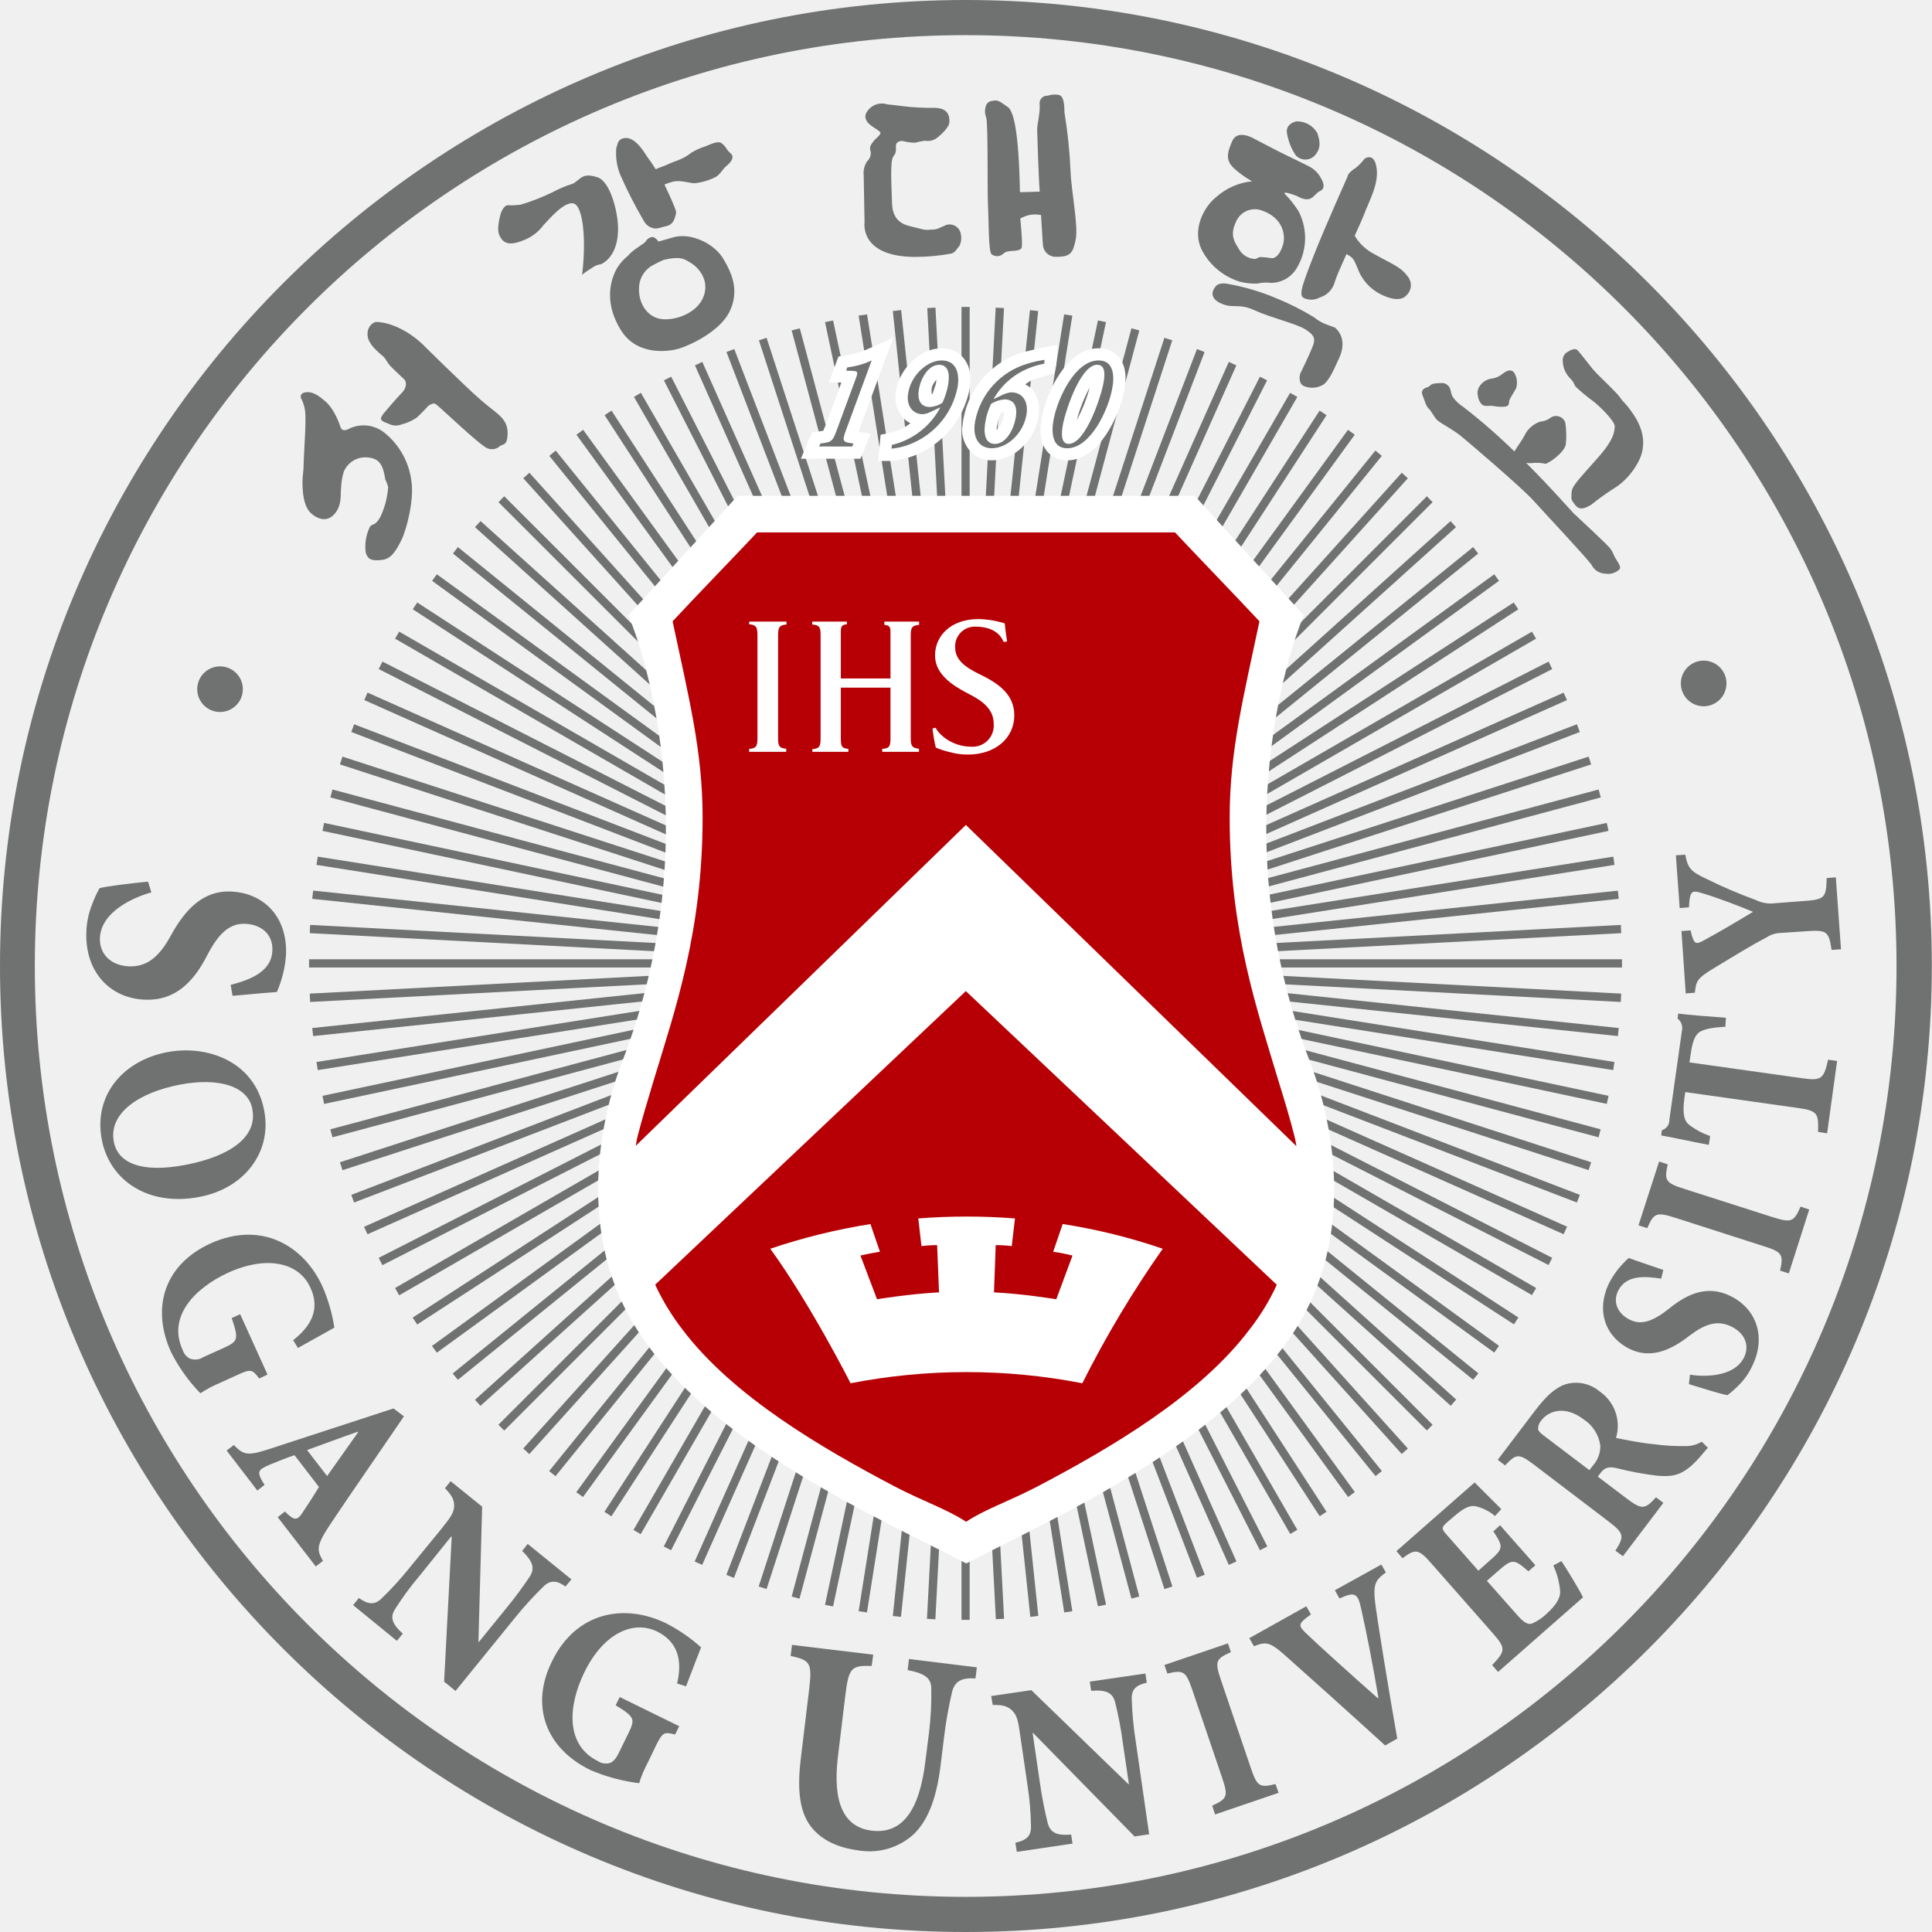
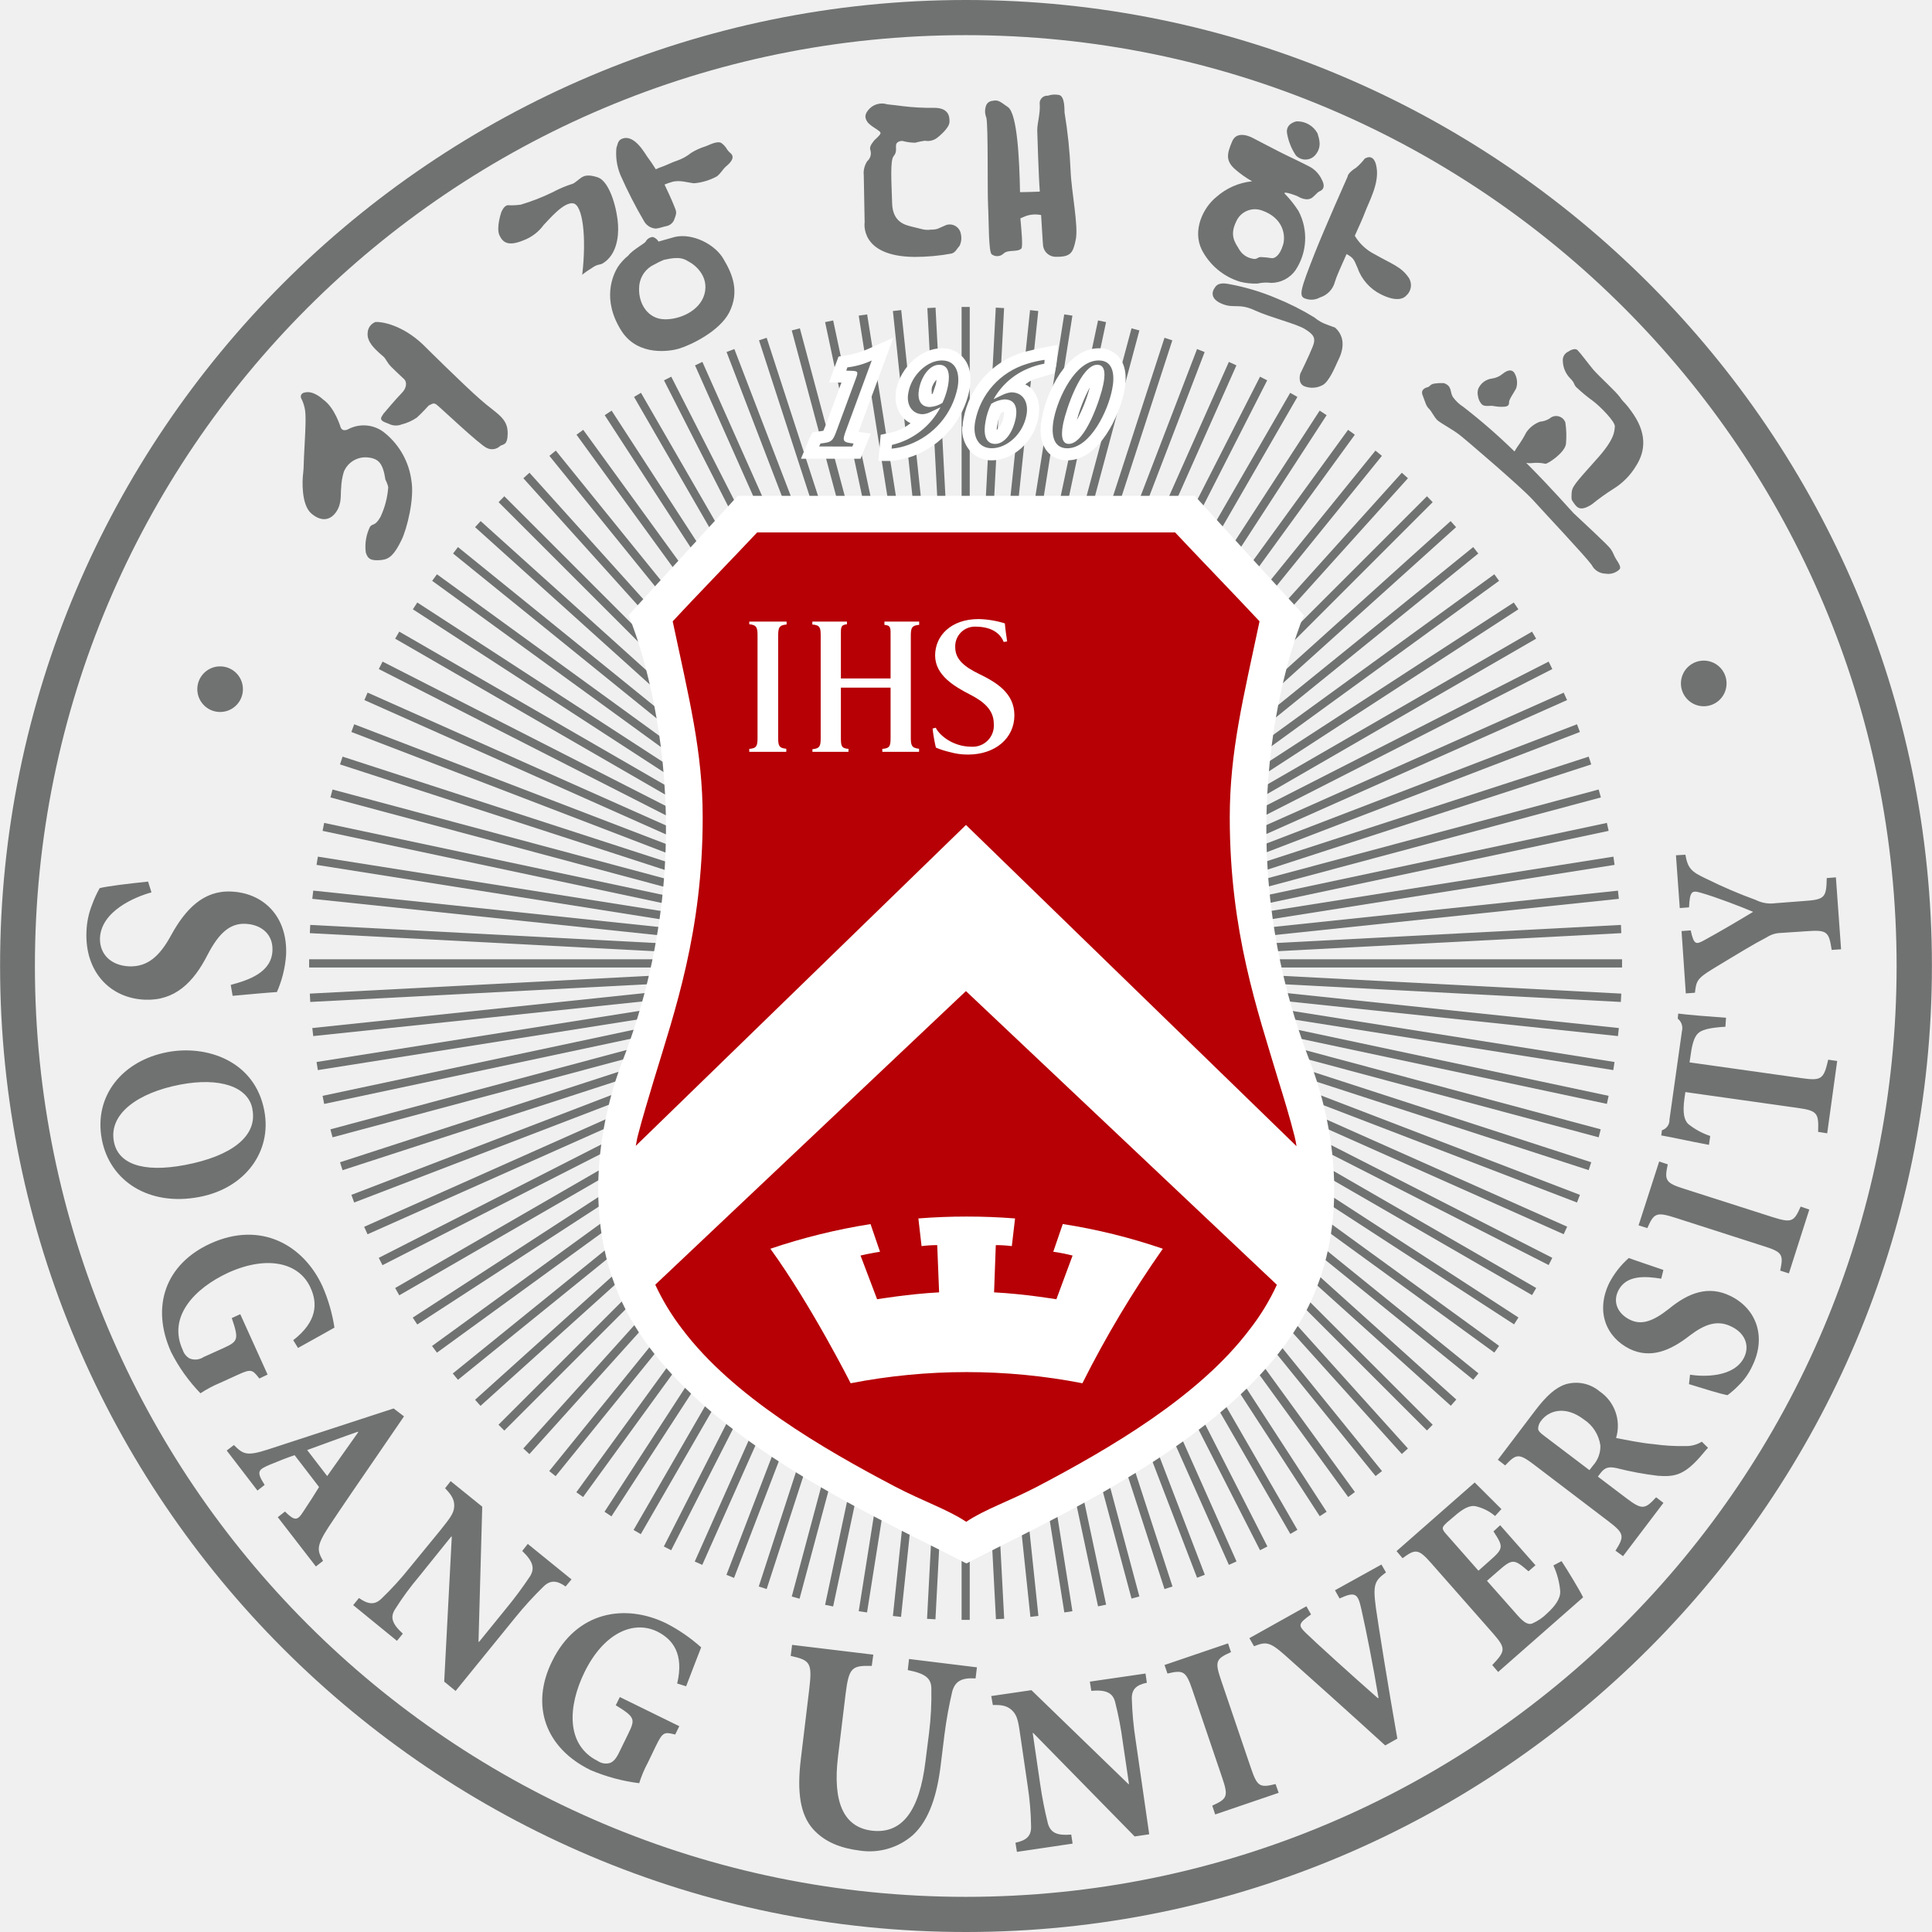
- <svg xmlns="http://www.w3.org/2000/svg" viewBox="0 0 335.749 335.778">
+ <svg xmlns="http://www.w3.org/2000/svg" viewBox="0 0 335.749 335.778" width="96" height="96">
  <path d="M167.109 53.347h1.416v228.184h-1.416z" style="fill:#6f7271" />
  <path d="m173.078 281.415-11.919-227.87 1.421-.082 11.929 227.874-1.431.078z" style="fill:#6f7271" />
  <path d="M179.066 281.01 155.17 54.055l1.445-.163 23.844 226.944-1.393.174z" style="fill:#6f7271" />
  <path d="M184.963 280.239 149.23 54.855l1.464-.212 35.676 225.384-1.407.212z" style="fill:#6f7271" />
  <path d="M190.822 279.179 143.386 55.982l1.402-.289 47.44 223.197-1.406.289z" style="fill:#6f7271" />
  <path d="M196.642 277.83 137.59 57.428l1.412-.366 59.007 220.402-1.367.366z" style="fill:#6f7271" />
  <path d="M202.374 276.173 131.9 59.152l1.33-.448 70.532 217.026-1.388.443z" style="fill:#6f7271" />
  <path d="M208.031 274.208 126.259 61.176l1.359-.511 81.762 213.022-1.349.521z" style="fill:#6f7271" />
  <path d="M213.562 271.972 120.781 63.503l1.277-.607 92.833 208.479-1.329.597z" style="fill:#6f7271" />
  <path d="M218.977 269.428 115.385 66.104l1.263-.635 103.61 203.304-1.281.655z" style="fill:#6f7271" />
  <path d="M224.238 266.595 110.182 68.986l1.2-.718 114.089 197.614-1.233.713z" style="fill:#6f7271" />
  <path d="M229.354 263.512 105.085 72.16l1.195-.795 124.269 191.376-1.195.771z" style="fill:#6f7271" />
  <path d="M234.297 260.178 100.181 75.552l1.17-.848 134.112 184.607-1.166.867z" style="fill:#6f7271" />
  <path d="M239.057 256.536 95.469 79.228l1.113-.915 143.592 177.355-1.117.868z" style="fill:#6f7271" />
  <path d="M288.817 183.558h1.429v228.185h-1.429z" style="fill:#6f7271" transform="rotate(-41.997 59.042 391.096)" />
  <path d="M247.989 248.615 86.638 87.278l.997-1.026 161.347 161.362-.993 1.001z" style="fill:#6f7271" />
  <path d="M252.132 244.318 82.552 91.619l.969-1.055 169.565 152.675-.954 1.079z" style="fill:#6f7271" />
  <path d="M256.025 239.789 78.727 96.201l.853-1.118 177.36 143.608-.915 1.098z" style="fill:#6f7271" />
  <path d="M259.697 235.077 75.094 100.946l.834-1.136 184.597 134.101-.828 1.166z" style="fill:#6f7271" />
  <path d="M263.126 230.173 71.741 105.894l.771-1.18 191.376 124.264-.762 1.195z" style="fill:#6f7271" />
  <path d="M266.249 225.086 68.663 111.001l.713-1.224L266.98 223.852l-.731 1.234z" style="fill:#6f7271" />
  <path d="M269.139 219.863 65.82 116.281l.655-1.296 203.3 103.625-.636 1.253z" style="fill:#6f7271" />
  <path d="M271.75 214.506 63.315 121.672l.559-1.3 208.483 92.823-.607 1.311z" style="fill:#6f7271" />
  <path d="M274.063 208.994 61.055 127.218l.487-1.34 213.031 81.787-.51 1.329z" style="fill:#6f7271" />
  <path d="M276.096 203.367 59.08 132.854l.444-1.353 217.015 70.498-.443 1.368z" style="fill:#6f7271" />
  <path d="M277.83 197.663 57.413 138.592l.366-1.378 220.408 59.061-.357 1.388z" style="fill:#6f7271" />
  <path d="M279.256 191.853 56.05 144.403l.275-1.383 223.239 47.435-.308 1.398z" style="fill:#6f7271" />
  <path d="M280.374 185.98 55 150.314l.231-1.431 225.355 35.69-.212 1.407z" style="fill:#6f7271" />
  <path d="M281.184 180.069 54.263 156.216l.163-1.431 226.912 23.886-.154 1.398z" style="fill:#6f7271" />
  <path d="M281.684 174.138 53.834 162.18l.072-1.431 227.856 11.939-.078 1.45z" style="fill:#6f7271" />
  <path d="M53.713 166.723h228.183v1.426H53.713z" style="fill:#6f7271" />
  <path d="m53.906 174.138-.072-1.45 227.87-11.939.058 1.431-227.856 11.958z" style="fill:#6f7271" />
  <path d="m54.426 180.069-.163-1.398 226.921-23.876.154 1.421-226.912 23.853z" style="fill:#6f7271" />
  <path d="M55.231 185.98 55 184.573l225.393-35.69.203 1.431L55.231 185.98z" style="fill:#6f7271" />
  <path d="m56.325 191.862-.275-1.407 223.206-47.435.308 1.383-223.239 47.459z" style="fill:#6f7271" />
  <path d="m57.779 197.663-.366-1.388 220.417-59.061.385 1.378-220.436 59.071z" style="fill:#6f7271" />
  <path d="m59.524 203.377-.444-1.378 217.016-70.498.443 1.353-217.015 70.523z" style="fill:#6f7271" />
  <path d="m61.542 208.994-.487-1.329 213.008-81.787.51 1.34-213.031 81.776z" style="fill:#6f7271" />
  <path d="m63.864 214.515-.587-1.3 208.473-92.829.588 1.286-208.474 92.843z" style="fill:#6f7271" />
  <path d="m66.461 219.883-.646-1.273 203.324-103.625.636 1.296L66.461 219.883z" style="fill:#6f7271" />
  <path d="m69.376 225.124-.713-1.272 197.586-114.075.713 1.224L69.376 225.124z" style="fill:#6f7271" />
  <path d="m72.507 230.193-.79-1.195 191.362-124.284.799 1.18L72.507 230.193z" style="fill:#6f7271" />
  <path d="m75.928 235.087-.858-1.156L259.697 99.81l.828 1.136L75.928 235.087z" style="fill:#6f7271" />
  <path d="m79.58 239.809-.906-1.099L256.025 95.083l.886 1.118L79.58 239.809z" style="fill:#6f7271" />
  <path d="m83.497 244.337-.945-1.059L252.103 90.564l.945 1.055L83.497 244.337z" style="fill:#6f7271" />
  <path d="m87.635 248.635-1.012-1.021L247.989 86.252l.993 1.026L87.635 248.635z" style="fill:#6f7271" />
  <path d="m91.99 252.72-1.05-.982L243.624 82.162l1.06.954L91.99 252.72z" style="fill:#6f7271" />
  <path d="m96.548 256.555-1.108-.887L239.038 78.313l1.118.915L96.548 256.555z" style="fill:#6f7271" />
  <path d="m101.327 260.178-1.175-.829L234.278 74.704l1.175.848-134.126 184.626z" style="fill:#6f7271" />
  <path d="m106.251 263.541-1.2-.8L229.344 71.365l1.205.795-124.298 191.381z" style="fill:#6f7271" />
  <path d="m111.353 266.634-1.253-.732L224.218 68.277l1.253.709-114.118 197.648z" style="fill:#6f7271" />
  <path d="m116.633 269.428-1.272-.655L218.977 65.469l1.243.635-103.587 203.324z" style="fill:#6f7271" />
  <path d="m122.038 271.972-1.305-.579 92.829-208.497 1.31.607-92.834 208.469z" style="fill:#6f7271" />
  <path d="m127.56 274.237-1.32-.531 81.791-213.041 1.32.525-81.791 213.047z" style="fill:#6f7271" />
  <path d="m133.23 276.173-1.373-.443 70.517-217.026 1.359.448-70.503 217.021z" style="fill:#6f7271" />
  <path d="m138.949 277.85-1.359-.376 59.052-220.412 1.367.366-59.06 220.422z" style="fill:#6f7271" />
  <path d="m144.783 279.199-1.397-.28 47.436-223.226 1.397.289-47.436 223.217z" style="fill:#6f7271" />
  <path d="m150.675 280.239-1.445-.212 35.714-225.384 1.426.212-35.695 225.384z" style="fill:#6f7271" />
  <path d="m156.587 281.01-1.417-.154 23.834-226.955 1.43.154-23.847 226.955z" style="fill:#6f7271" />
  <path d="m162.566 281.434-1.46-.086 11.943-227.885 1.445.082-11.928 227.889z" style="fill:#6f7271" />
  <path d="M289.544 130.222c-92.564.019-167.87 75.33-167.827 167.913 0 92.592 75.359 167.9 167.889 167.865 92.6-.009 167.86-75.34 167.86-167.952-.009-92.563-75.33-167.855-167.922-167.826Zm0 329.669A161.78 161.78 0 1 1 451.329 298.1a161.783 161.783 0 0 1-161.785 161.791Z" style="fill:#6f7271" transform="translate(-121.717 -130.222)" />
  <path d="m276.974 188.907-4.606 2.052a16.293 16.293 0 0 1-3.7 1.055l-1.233.183-1.647 4.49s1.358.01 2.153.02c-.679 1.879-2.751 7.467-2.751 7.467-.034.01-.255.655-.39.911l-1.913.3-.544 1.118-1.436 3.445h10.354l1.772-4.365s-1.387-.2-2.119-.308c.655-1.794 6.06-16.368 6.06-16.368ZM289.154 192.434a4.629 4.629 0 0 0-3.768-1.682h-.024c-3.565 0-7.116 3.242-7.916 7.236a9.241 9.241 0 0 0-.1 1.3 5.17 5.17 0 0 0 1.181 3.368 4.152 4.152 0 0 0 1.421 1.122 8.333 8.333 0 0 1-3.618 1.672l-1.566.332-.4 4.553 2.293-.005a15.329 15.329 0 0 0 3.681-.824 15.631 15.631 0 0 0 9.862-11.519c.235-1.287.481-3.761-1.046-5.553Zm-4.7 3.776a3.7 3.7 0 0 1-.111.815s-.3.939-.539 1.618a2.026 2.026 0 0 1-.342.14v-.019a2.332 2.332 0 0 1 .053-.559 3.789 3.789 0 0 1 .941-1.995Z" style="fill:#fff" transform="translate(-121.717 -130.222)" />
  <path d="M299.892 197.025a7.946 7.946 0 0 1 1.32-.815l3.773-1.137.322-1.541.217-3.382-2.65.515-.515.087-2.818.684a14.878 14.878 0 0 0-10.387 11.606 6.907 6.907 0 0 0-.145 1.267 2.1 2.1 0 0 1-.178.241s.159-.043.159-.063c0 .063-.068.15-.068.174a5.662 5.662 0 0 0 1.282 3.815 4.932 4.932 0 0 0 3.873 1.754c3.734 0 7.343-3.276 8.1-7.438a11.706 11.706 0 0 0 .13-1.383 5.385 5.385 0 0 0-1.123-3.445 4.683 4.683 0 0 0-1.292-.939Zm-3.666 4.774a3.229 3.229 0 0 1-.067.636 4 4 0 0 1-1.234 2.51 4.64 4.64 0 0 1 .14-1.05 6.541 6.541 0 0 1 .578-1.874 3.161 3.161 0 0 1 .583-.265ZM316.2 192.323a4.41 4.41 0 0 0-3.516-1.571h-.039c-5.637 0-9.058 7.882-9.771 11.683-.438 1.874-.636 4.466.825 6.239a4.377 4.377 0 0 0 3.483 1.556c5.656 0 9.095-7.973 9.885-11.837.386-1.807.559-4.322-.867-6.07Zm-5.087 5.217a26.4 26.4 0 0 1-2.294 5.777 27.288 27.288 0 0 1 2.294-5.777Z" style="fill:#fff" transform="translate(-121.717 -130.222)" />
  <path d="m264.072 207.821.227-.52c1.951-.226 2.124-.347 2.862-2.375l3.218-8.716c.539-1.4.458-1.507-.708-1.541l-.892-.029.193-.569a13.758 13.758 0 0 0 4.24-1.2l-4.443 12.059c-.756 2.028-.606 2.149 1.282 2.375l-.212.52ZM284.914 193.619c2.187 0 1.715 2.794 1.522 3.8a13.25 13.25 0 0 1-.934 2.823 4.494 4.494 0 0 1-2.188.713c-1.691 0-2.216-1.358-1.879-3.141.391-2.12 1.788-4.191 3.479-4.191Zm.448-.752c-2.481 0-5.232 2.525-5.772 5.526-.477 2.216.694 3.816 2.472 3.816a3.31 3.31 0 0 0 1.286-.347l1.807-.853a12.851 12.851 0 0 1-8.431 6.538l-.063.65a11.294 11.294 0 0 0 2.973-.679 13.376 13.376 0 0 0 8.489-9.915c.409-2.159-.02-4.736-2.737-4.736ZM296.269 199.636c2.1 0 2.226 1.8 1.981 3.189-.521 2.674-1.981 4.548-3.6 4.548-1.826 0-2.024-1.99-1.667-3.883a10.772 10.772 0 0 1 1-3.093 5.2 5.2 0 0 1 2.288-.761Zm6.986-6.875a18.954 18.954 0 0 0-3.064.7 12.98 12.98 0 0 0-9 9.991c-.51 2.708.6 4.674 2.886 4.674 2.6 0 5.4-2.419 6.023-5.748.409-2.149-.516-3.97-2.645-3.97a4.653 4.653 0 0 0-1.426.405l-1.576.756-.034-.024a12.179 12.179 0 0 1 6.037-5.3 12.351 12.351 0 0 1 2.746-.809ZM312.423 193.619c1.561 0 1.311 2.1 1 3.55-.454 2.241-3.084 10.2-5.965 10.2-1.455 0-1.282-2.057-.954-3.647.5-2.361 3.045-10.107 5.916-10.107Zm.222-.752c-4.076 0-7.043 6.528-7.757 10-.544 2.519-.3 5.266 2.294 5.266 4.047 0 7.091-6.577 7.794-10.166.511-2.375.309-5.1-2.292-5.1Z" style="fill:#6f7271" transform="translate(-121.717 -130.222)" />
  <path d="M349.4 314.8c-16.457-42.5-1.088-77.643-1.088-77.643l-18.96-20.757h-79.434l-18.977 20.75s15.354 35.14-1.113 77.643c-2.824 7.289-8.773 28.015 2.225 45.9 12.551 20.428 42.763 33.522 57.592 41.25v-.193l.029.193c14.771-7.728 44.968-20.822 57.553-41.25 11.004-17.883 4.991-38.609 2.173-45.893Z" style="fill:#fff" transform="translate(-121.717 -130.222)" />
  <path d="M148.027 285.315c-2.876.785-8.759 3.257-8.951 7.968-.063 2.9 2.033 4.761 5.087 4.89 3.194.106 5.29-1.768 7.251-5.357 2.5-4.572 5.637-7.848 10.425-7.646 5.6.217 9.868 4.274 9.588 11a19.465 19.465 0 0 1-1.6 6.47c-1.9.12-4.216.342-7.694.655l-.328-1.9c3.132-.838 7.111-2.162 7.251-5.983.12-2.9-2.033-4.538-4.741-4.635-2.6-.091-4.543 1.528-6.557 5.425-2.447 4.8-5.694 7.979-10.864 7.766-6.08-.241-10.445-4.875-10.166-11.789a13.821 13.821 0 0 1 1.012-4.808 18 18 0 0 1 1.287-2.794c1.358-.342 4.928-.776 8.411-1.137ZM165.573 323.047c.892 4.607-3.589 8.094-11.659 9.636-7.66 1.465-11.726-.347-12.415-4.047-.944-4.894 4.288-8.527 11.49-9.905 6.914-1.33 11.876.356 12.584 4.24Zm2.067.213c-1.642-8.726-10.093-11.467-16.828-10.181-7.747 1.461-12.864 7.54-11.409 15.181 1.374 7.217 8.171 11.669 16.939 9.992 8.075-1.522 12.633-8.016 11.3-14.954ZM159.975 370.551a20.8 20.8 0 0 0-3.435 1.821 29.263 29.263 0 0 1-5.083-7.131c-3.613-7.968-.973-15.339 6.827-18.9 8.8-4 16.222.317 19.483 7.477a28.693 28.693 0 0 1 2.062 7.14c-1.243.693-3.165 1.792-6.33 3.536l-.834-1.349c4.182-3.237 4.264-6.427 2.987-9.154-1.918-4.249-7.366-5.675-14.212-2.611-6.023 2.775-10.628 7.747-7.974 13.47a2.6 2.6 0 0 0 1.219 1.484 2.626 2.626 0 0 0 2.4-.26l3.46-1.561c2.529-1.156 2.712-1.474 1.44-5.213l1.474-.674 4.75 10.493-1.435.684c-1.2-1.542-1.392-1.734-3.8-.617ZM175.088 382.238c2.915-1.05 5.777-2.129 8.817-3.189l.048.1-5.386 7.611Zm2.067 6.427a121.642 121.642 0 0 1-2.688 4.191c-1.055 1.668-1.5 1.783-3.238.068l-1.247.983 6.624 8.566 1.238-.973c-1-1.812-1.238-2.5.973-5.9 2.409-3.623 5.425-8.036 8.422-12.382l4.678-6.832-1.8-1.377-21.873 7.14c-3.628 1.176-4.283.838-5.887-.781l-1.253.954 5.343 6.957 1.248-.983c-1.518-2.37-1.108-2.64.887-3.507 1.594-.665 3.295-1.33 4.326-1.657ZM198.2 396.22c1.691-2.13 2.361-2.93 2.443-4.153.067-1.244-.511-2.072-1.585-3.19l.968-1.233 5.488 4.432-.646 23.453.077.067 4.668-5.752a68.117 68.117 0 0 0 4.24-5.713c.814-1.369.487-2.554-1.388-4.356l.964-1.224 7.6 6.167-1.029 1.234c-1.484-1.061-2.626-1.157-3.806-.02a61.728 61.728 0 0 0-4.862 5.319l-10.444 12.854-1.985-1.619 1.32-25.187-.087-.039-5.569 6.918a50.609 50.609 0 0 0-4.182 5.695c-.906 1.4-.573 2.535 1.33 4.278l-1.022 1.244-7.607-6.206 1-1.233c1.6 1.117 2.732 1.253 3.922.1a53.974 53.974 0 0 0 4.808-5.261ZM234.284 436.592a20.157 20.157 0 0 0-1.489 3.547 31.618 31.618 0 0 1-8.45-2.275c-7.886-3.844-10.493-11.273-6.677-18.943 4.254-8.691 12.7-10.031 19.82-6.571a28.861 28.861 0 0 1 6.075 4.181c-.52 1.368-1.354 3.43-2.611 6.764l-1.556-.481c1.219-5.165-.771-7.689-3.474-9.039-4.177-2.023-9.313.309-12.627 7.053-2.9 5.927-3.3 12.691 2.341 15.475a2.515 2.515 0 0 0 1.9.366c.563-.115 1.127-.578 1.69-1.715l1.677-3.43c1.224-2.515 1.19-2.861-2.182-4.933l.708-1.427 10.334 5.069-.713 1.445c-1.893-.462-2.144-.462-3.315 1.908ZM262.338 423.873c.559-4.682.2-5.1-3.214-5.858l.246-1.917 14.111 1.7-.269 1.956c-3.44-.086-3.975.241-4.549 4.895l-1.324 10.936c-.916 7.68.876 12.18 5.873 12.8 5.362.645 8.3-3.576 9.327-11.988l.631-4.991a54.2 54.2 0 0 0 .4-7.718c-.019-1.792-1.035-2.611-4.1-3.208l.221-1.928L291.49 420l-.236 1.927c-2.37-.154-3.541.463-4.047 2.245a73.829 73.829 0 0 0-1.363 7.564l-.641 5.2c-.617 5.107-1.932 9.558-4.861 12.237a11.444 11.444 0 0 1-9.221 2.679c-3.156-.4-6.061-1.417-8.157-3.787-2.139-2.457-2.8-6.263-2.066-12.227ZM299.074 432.141c-.377-2.689-.536-3.681-1.393-4.577-.9-.9-1.846-1.05-3.425-1.012l-.275-1.561 6.981-1.021 16.858 16.323h.1l-1.079-7.305a59.714 59.714 0 0 0-1.35-7.033c-.424-1.5-1.522-2.1-4.124-1.87l-.25-1.6 9.674-1.407.231 1.6c-1.84.386-2.659 1.157-2.611 2.8a57.4 57.4 0 0 0 .664 7.188l2.361 16.352-2.533.375-17.624-17.98h-.092l1.287 8.827a68.813 68.813 0 0 0 1.358 6.928c.477 1.57 1.542 2.11 4.047 1.9l.241 1.571-9.679 1.435-.255-1.59c1.884-.395 2.742-1.147 2.717-2.775a50.871 50.871 0 0 0-.6-7.159ZM328.939 423.931c-1.118-3.3-1.571-3.5-4.336-2.852l-.511-1.484 11.042-3.758.511 1.523c-2.611 1.176-2.852 1.58-1.715 4.895l5.164 15.2c1.118 3.314 1.562 3.5 4.3 2.833l.539 1.522-11.033 3.762-.511-1.531c2.592-1.186 2.852-1.571 1.715-4.895ZM362.451 433.576c-5.916-5.405-14.184-12.805-17.47-15.725-2.62-2.322-3.3-2.322-5.328-1.513l-.809-1.406 9.906-5.54.809 1.416c-2.332 1.638-2.2 1.946-.906 3.218 1.6 1.57 7.988 7.352 12.526 11.341l.106-.058c-.954-5.7-2.111-11.553-2.968-15.349-.607-2.766-1.011-3.209-3.8-1.927l-.8-1.426 8.075-4.471.789 1.368c-1.907 1.436-2.321 1.965-1.753 6.147.453 3.2 2.149 13.8 3.729 22.74ZM370.525 401.991c-2.293-2.621-2.8-2.621-5.058-.954l-1.05-1.233L378 387.875c.521.5 2.7 2.7 4.645 4.626l-1.1 1.2a7.934 7.934 0 0 0-3.507-1.725c-.964-.116-2.062.424-3.633 1.812l-1.165.983c-.983.905-1.06 1.1-.135 2.138l5.55 6.3 1.908-1.7c2.5-2.178 2.456-2.448.7-5.136l1.166-1.069 6.138 6.956-1.215 1.051c-2.514-2.159-2.765-2.245-5.27-.048l-1.946 1.7 4.913 5.549c1.321 1.542 2.073 2.14 2.911 1.89a8.378 8.378 0 0 0 2.659-1.812c1.253-1.137 2.332-2.506 2.245-3.845a13.386 13.386 0 0 0-1.185-4.452l1.417-.751c1 1.493 3.237 5.2 3.748 6.292l-14.762 12.97-1.031-1.195c2.342-2.467 2.4-2.911.115-5.531ZM390.047 379.743c-.674-.5-.964-.809-1.022-1.195a2.285 2.285 0 0 1 .588-1.484c1.2-1.571 4.009-2.7 7.372-.135a6.462 6.462 0 0 1 2.861 4.52 4.979 4.979 0 0 1-1.3 3.5l-.6.781Zm11.2 14.877c2.756 2.1 2.814 2.592 1.224 5.107l1.311.954 7.024-9.26-1.272-.973c-1.965 2.129-2.448 2.226-5.242.106l-4.885-3.7.5-.655c.751-.964 1.436-1.108 2.766-.82a56.006 56.006 0 0 0 7.149 1.331c3.025.221 4.721-.107 7.853-3.865.328-.385.569-.693.877-1l-1.079-1.06a5.108 5.108 0 0 1-2.718.762 34.962 34.962 0 0 1-5.6-.328c-2.235-.183-5.309-.838-6.581-1.079a7.242 7.242 0 0 0-2.852-8.094 6.357 6.357 0 0 0-5.9-1.243c-1.734.559-3.353 1.985-5.348 4.625l-6.446 8.5 1.272.982c1.937-2.042 2.361-2.158 5.088-.076ZM415.427 369.144c2.428.385 7.669.472 9.4-3.007 1.041-2.129.077-4.268-2.206-5.357-2.39-1.195-4.578-.462-7.237 1.552-3.42 2.688-6.851 4.056-10.425 2.341-4.124-2.043-5.974-6.533-3.566-11.486a15.064 15.064 0 0 1 3.392-4.326c1.465.55 3.3 1.127 6.013 2.072l-.376 1.523c-2.649-.425-6.08-.733-7.477 2.1-1.031 2.12.067 4.066 2.033 5.029 1.937.964 3.931.366 6.774-1.888 3.411-2.8 6.879-4.124 10.724-2.226 4.529 2.226 6.273 7.159 3.739 12.228a11.213 11.213 0 0 1-2.371 3.333 15.817 15.817 0 0 1-1.9 1.667c-1.146-.193-3.95-1.069-6.7-1.917ZM412.9 341.875c-3.353-1.069-3.748-.809-4.895 1.792l-1.522-.481 3.584-11.1 1.494.5c-.607 2.756-.424 3.237 2.91 4.268l15.3 4.9c3.334 1.05 3.719.809 4.885-1.831l1.5.52-3.546 11.091-1.513-.482c.588-2.775.423-3.228-2.919-4.268ZM414.618 320.022l-.145.973c-.414 2.89.029 3.912.6 4.539a12.224 12.224 0 0 0 3.863 2.12l-.221 1.541c-3.325-.616-6.177-1.272-8.287-1.638l.116-.9a1.848 1.848 0 0 0 1.31-1.86l2.168-15.368a2.1 2.1 0 0 0-.732-2.173l.087-.877c1.792.236 5.3.51 8.305.727l-.106 1.561c-2.361.14-3.748.429-4.49.93-.8.535-1.242 1.744-1.522 3.8l-.222 1.464 19.473 2.741c3.488.5 3.854.15 4.625-3.208l1.561.226-1.734 12.57-1.58-.251c.115-3.218-.068-3.68-3.546-4.163ZM431.152 292.368a4.647 4.647 0 0 0-2.37.742c-2.332 1.209-4.953 2.814-9.462 5.545-2.64 1.614-2.833 2.091-3.036 4.1l-1.59.121-.742-10.835 1.591-.121c.549 2.544.944 2.452 2.225 1.783 2.824-1.547 5.945-3.378 8.624-5.006-2.235-.944-6.426-2.554-9.076-3.31-1.542-.443-1.928-.352-2.062 2.53l-1.61.125-.664-9.173 1.638-.1c.424 2.366 1 2.958 3.68 4.2a83.834 83.834 0 0 0 8.556 3.666 5.819 5.819 0 0 0 3.431.559l4.846-.371c3.748-.255 3.98-.569 4.057-3.994l1.59-.125.9 12.5-1.629.111c-.5-3.219-.78-3.522-4.519-3.238ZM286.186 169.315c-1.448.59-1.448.81-2.714.82a3.942 3.942 0 0 1-1.658-.118c-.657-.179-.856-.2-1.563-.386-.989-.268-3.43-.623-3.5-4.133-.12-3.771-.358-7.436.266-8.139.608-.721.349-1.373.418-1.92.039-.558.757-.764 1.146-.713a8.722 8.722 0 0 0 2.16.3 14.9 14.9 0 0 1 1.686-.345 2.713 2.713 0 0 0 2.327-.651s1.9-1.486 1.964-2.565c.067-1.118-.241-2.508-2.66-2.5a40.665 40.665 0 0 1-5.515-.3 82.859 82.859 0 0 0-2.62-.307 3.045 3.045 0 0 0-3.07.72c-1.016 1.015-.8 1.664-.462 2.234.535.911 2.484 1.636 2.344 2.078-.125.473-1.066 1.095-1.261 1.458-.257.348-.726.905-.488 1.511a1.82 1.82 0 0 1-.561 1.879 3.745 3.745 0 0 0-.6 2.48l.15 8.156s-.945 5.92 8.662 6a35.016 35.016 0 0 0 6.472-.591c.687-.217.883-.828 1.368-1.344a3.112 3.112 0 0 0 .218-2.073 1.966 1.966 0 0 0-2.509-1.551ZM307.768 159.843a83.875 83.875 0 0 0-1.051-10.081c-.041-.2.143-2.915-1.029-3.047a3.691 3.691 0 0 0-1.86.139 1.313 1.313 0 0 0-1.417 1.526c.095 1.653-.449 3.266-.437 4.513.017.661.235 7.948.445 10.632-1.094.056-2.524.077-3.438.095-.106-5.592-.468-13.671-2.109-14.792-1.246-.846-1.634-1.326-2.668-1.079a1.3 1.3 0 0 0-1.064.675 2.908 2.908 0 0 0-.016 2.237c.346 1.325.168 12.89.307 15.365s.057 8.064.649 8.414a1.586 1.586 0 0 0 2.069-.181c.844-.709 2.345-.162 3.058-.836.305-.287.006-3.288-.108-4.621a4.639 4.639 0 0 1-.043-.638c.209-.1.532-.22.915-.388a4.967 4.967 0 0 1 2.674-.175c.163 2.379.286 4.944.325 5.07a2.218 2.218 0 0 0 2.277 2.181c2.581.03 2.954-.693 3.431-3.041s-.788-8.421-.91-11.968ZM226.519 175.961c2.272-1.428 2.73-4.388 2.6-6.656-.108-2.251-1.279-7.548-3.59-8.284-1.729-.566-2.377-.16-2.606-.041-.518.277-1.231 1.005-1.682 1.178a19.677 19.677 0 0 0-3.466 1.461 35.966 35.966 0 0 1-5.559 2.169 11.408 11.408 0 0 1-2.266.1c-.688.065-1.128 1.227-1.128 1.227s-.933 2.733-.305 4.019c.6 1.286 1.566 1.913 4.114.875a7.692 7.692 0 0 0 3.572-2.7c.83-.829 3.433-4.007 5.1-3.749 1.691.235 2.356 5.91 1.584 12.461-.057.009.13-.255 1.954-1.4.798-.521 1.147-.321 1.678-.66ZM248.672 156.848a3.438 3.438 0 0 1-.8-.975 3.267 3.267 0 0 0-.695-.724c-.736-.615-2.35.372-2.944.534a10.894 10.894 0 0 0-2.4 1.1 8.1 8.1 0 0 1-2.43 1.351c-.927.3-1.8.773-2.608 1.057a7.957 7.957 0 0 0-1.113.454c-.5-.8-1.013-1.561-1.3-1.926-.391-.412-2.365-4.43-4.688-3.331-.677.317-.682 1.176-.856 1.5a9.812 9.812 0 0 0 .687 4.734 78.883 78.883 0 0 0 4.134 8.082 2.5 2.5 0 0 0 2.035 1.243c.688-.065 1.335-.348 1.854-.43a1.837 1.837 0 0 0 1.394-1.3c.467-1.177.265-1.281-.084-2.226-.326-.856-1.446-3.273-1.659-3.693a9.72 9.72 0 0 1 1.192-.423c1.333-.455 2.89.108 3.944.2a10.152 10.152 0 0 0 3.943-1.19c.707-.521 1.018-1.239 1.629-1.755 1.677-1.388 1.042-2.038.765-2.282ZM238.991 171.4l-2.838.806a1.866 1.866 0 0 0-.97-.8 1.5 1.5 0 0 0-1.258.805c-.163.328-2.316 1.454-3.021 2.424a8.613 8.613 0 0 0-1.869 2.057c-.725 1.217-2.861 5.5.7 11.074 2.942 4.529 8.6 3.451 9.9 3.072 2.1-.62 7.081-3 8.8-6.3 1.86-3.685.53-6.728-.956-9.243-1.479-2.639-5.442-4.595-8.488-3.895Zm5.126 10.007c-.834 2.864-4.275 4.36-6.883 4.31-2.868-.034-4.548-2.631-4.459-5.367a4.582 4.582 0 0 1 2.117-3.877c2.333-1.286 2.435-1.136 2.435-1.136 2.907-.675 3.555.086 4.29.481.454.211 3.466 2.226 2.5 5.582ZM346.909 157.21a2.259 2.259 0 0 0 3.331.024c1.309-1.466.7-2.94.446-3.837a4.006 4.006 0 0 0-3.666-2.082s-1.926.348-1.631 2.082a9.845 9.845 0 0 0 1.52 3.813ZM337.22 179.187a10.578 10.578 0 0 0 3.036.315 6.729 6.729 0 0 1 2.372-.113 5.214 5.214 0 0 0 4.219-2.19 10.1 10.1 0 0 0 .546-10.281 18.52 18.52 0 0 0-2.214-2.835c-1-.876 1.465.013 1.912.19.393.2 1.783 1.089 2.8.195 1.051-.942.634-.739 1.358-1.1.546-.306.729-.935.153-1.985a4.878 4.878 0 0 0-2.233-2.271c-1.192-.631-4.2-2.036-5.248-2.583s-4.475-2.321-4.475-2.321-2.7-1.537-3.587.568c-.889 2.087-1.2 3.332.428 4.8a17.226 17.226 0 0 0 3.033 2.153 11.059 11.059 0 0 0-6.22 2.732c-2.252 1.8-4.222 5.746-2.527 9.18a11.157 11.157 0 0 0 6.647 5.546Zm-.678-10.443a3.551 3.551 0 0 1 4.5-1.937c3.718 1.3 4.12 4.327 3.669 5.916-.588 2.01-1.521 2.406-1.956 2.373a15.338 15.338 0 0 0-1.962-.2c-.618.04-.613.5-1.46.271a3.338 3.338 0 0 1-2.3-1.66c-.641-1.086-1.685-2.32-.491-4.763ZM366.493 178.424c-1.312-1.88-2.9-2.311-5.853-4a8.429 8.429 0 0 1-3.477-3.224c.805-1.757 1.493-3.324 1.752-4.033.741-1.972 2.538-5.1 2.023-7.916-.428-2.586-2.029-1.483-2.07-1.433a9.433 9.433 0 0 1-1.507 1.575c-.476.261-1.429 1.012-1.446 1.522 0 0-3.911 8.756-5.785 13.491-2.341 5.976-2.759 7.281-1.652 7.681a3.063 3.063 0 0 0 2.637-.169 3.859 3.859 0 0 0 2.6-2.738c.212-.756 1.058-2.685 2.019-4.808 1.127.651 1.24.809 1.888 2.374a8.18 8.18 0 0 0 4.091 4.64c2.827 1.405 4.027.664 4.436.165a2.371 2.371 0 0 0 .344-3.127ZM353.74 187.156s-.629-.218-1.335-.486a6.993 6.993 0 0 1-2.271-1.28 45.134 45.134 0 0 0-6.711-3.38 38.967 38.967 0 0 0-8.179-2.427c-2.076-.417-2.329.569-2.524.819 0 0-1.187 1.622 1.456 2.662 2 .8 2.9-.181 5.66 1.119 2.774 1.257 7.225 2.314 8.721 3.267 1.552.983 1.879 1.575 1.261 3.088-.613 1.55-2.133 4.644-2.133 4.644s-.526 1.728.787 2.2a3.773 3.773 0 0 0 3.024-.191c1.2-.528 2.373-3.493 2.709-4.2.349-.691 1.936-3.674-.465-5.835ZM182.363 204.743s-1.111.708-1.47-.289c0 0-1.007-3.406-3.037-4.8 0 0-1.523-1.486-2.984-1.255-.915.106-.837.6-.9.708.029.459.168.383.423 1.128.4 1.239.553 1.645.272 6.83-.265 4.608-.121 4.044-.287 5.519-.149 1.058-.338 5.316 1.391 6.842 1.494 1.33 3.149 1.463 4.327-.183 1.082-1.546.743-3.068.9-4.225a10.567 10.567 0 0 1 .47-2.821 4.052 4.052 0 0 1 4.135-2.474c1.965.181 2.668 1.109 3.086 3.872a5.146 5.146 0 0 1 .488 1.293 14.487 14.487 0 0 1-1.359 5.191c-.925 1.61-1.276 1.06-1.8 1.675a7.862 7.862 0 0 0-.745 4.474c.336 1.079.8 1.532 2.774 1.317 1.375-.154 2.224-.987 3.422-3.435.986-1.994 2.264-7.26 1.744-10.3a12.781 12.781 0 0 0-4.584-8.3 5.764 5.764 0 0 0-6.266-.767ZM205.192 199.659c-2.846-2.471-10-9.576-10-9.576-3.586-3.393-7.147-3.98-8.241-3.9a2.1 2.1 0 0 0-1.351 1.882c-.162 1.562 1.276 2.793 1.949 3.437s.873.613 1.345 1.436c.5.8.626.905 3.067 3.2.5.511.434 1.57-.511 2.471-.913.92-3.027 3.435-3.027 3.435s.152-.306-.363.541c-.514.818.632 1.031 1.209 1.291a2.7 2.7 0 0 0 2.219.117 8.286 8.286 0 0 0 2.668-1.2c.847-.749 2.05-2.086 2.05-2.086.661-.319.81-.518 1.325-.195.491.327 7.492 6.993 8.757 7.554a2.017 2.017 0 0 0 2.341-.337c.5-.343 1.284-.027 1.31-2.173.025-2.74-1.939-3.4-4.747-5.897ZM394.576 195.955c.832.82.6 1.008 1.04 1.519a29.237 29.237 0 0 0 3.021 2.5c1.186.9 3.764 3.5 3.724 4.361-.089.789.069 2.159-3.289 5.837-3.679 4.119-4.18 4.657-4.23 5.816-.045 1.2-.03 1.044.453 1.753.565.8 1.192 1.362 3.1.114a37.872 37.872 0 0 1 3.616-2.607 11.81 11.81 0 0 0 4.063-4.1c1.25-1.964 2.158-4.981-.45-8.88-1.526-2.241-1.678-1.968-2.344-2.97-.684-.994-3.64-3.643-4.679-4.849-1-1.207-2.173-2.816-2.732-3.381-.358-.353-1.124-.076-1.57.248a1.613 1.613 0 0 0-.982 1.619 4.48 4.48 0 0 0 1.259 3.02ZM378.569 199.047a2.651 2.651 0 0 0 .692 1.475c.519.445 1.5.149 1.932.251a7.2 7.2 0 0 0 2.127.121c.539-.105.667-.345.657-.777-.034-.458.875-1.685 1.237-2.415a3.278 3.278 0 0 0-.354-2.729c-.391-.5-1.025-.56-2.013.23a3.634 3.634 0 0 1-1.851.811 3 3 0 0 0-2.366 1.76 2.242 2.242 0 0 0-.061 1.273Z" style="fill:#6f7271" transform="translate(-121.717 -130.222)" />
  <path d="M402.583 227.412c-.416-.651-.453-1.069-.9-1.711-.434-.712-5.3-5.131-6.5-6.292-.641-.66-3.852-4.366-8.233-8.745a3.305 3.305 0 0 0 1.03.037 6.945 6.945 0 0 1 2.312.122c.38.061 3.42-1.937 3.576-3.479a15.545 15.545 0 0 0-.108-3.695 1.7 1.7 0 0 0-2.725-.7 3.638 3.638 0 0 1-1.668.557 4.929 4.929 0 0 0-2.413 1.885 18.541 18.541 0 0 1-1.434 2.344c-.2.28-.432.663-.6.953a101.5 101.5 0 0 0-8.885-7.743 6.651 6.651 0 0 1-1.823-1.721c-.546-.855-.094-1.888-1.543-2.409a8.08 8.08 0 0 0-1.638.069c-.754.1-.817.505-1.124.6-.347.093-1.414.379-.935 1.489.438 1.106.575 1.85 1.119 2.325.476.481.876 1.466 1.49 2.013.692.553 2.634 1.6 3.744 2.455s10.975 9.3 12.8 11.352c1.824 2.029 9.118 9.775 10.205 11.281a2.739 2.739 0 0 0 2.417 1.524 2.8 2.8 0 0 0 2.445-.767c.287-.393-.161-1.068-.609-1.744Z" style="fill:#6f7271" transform="translate(-121.717 -130.222)" />
  <path d="M347.034 329.426a17.135 17.135 0 0 0-.347-1.754c-.79-3.121-1.763-6.34-2.823-9.745-3.6-12.069-8.431-25.752-8.431-45.635 0-11.49 2.351-20.7 5.174-34.085-3.2-3.45-11.89-12.464-14.675-15.455H253.3c-2.794 2.991-11.5 12-14.685 15.455 2.833 13.384 5.213 22.6 5.213 34.085 0 19.883-4.827 33.566-8.484 45.635-1.016 3.4-2 6.624-2.809 9.745 0 0-.154.617-.337 1.7l57.389-55.775Z" style="fill:#b60005" transform="translate(-121.717 -130.222)" />
  <path d="M235.585 353.5a40.961 40.961 0 0 0 4.7 7.737c8.815 11.703 24.433 20.763 36.974 27.352 5.034 2.62 9.086 3.95 12.323 6.089v.019h.092v-.019c3.194-2.139 7.26-3.469 12.309-6.089 12.531-6.591 28.131-15.649 36.938-27.356a39.009 39.009 0 0 0 4.7-7.718l-54.041-51.044Z" style="fill:#b60005" transform="translate(-121.717 -130.222)" />
  <path d="M253.362 240.688c0-1.378-.144-1.859-1.44-1.971v-.467h6.489v.511c-1.324.106-1.464.564-1.464 2v17.624c0 1.392.1 1.854 1.412 1.97v.535h-6.437v-.515c1.3-.087 1.44-.535 1.44-1.966ZM276.483 248.141V240.8c0-1.412.1-1.879-1.07-1.98v-.569h6.042v.569c-1.325.1-1.455.568-1.455 1.98v17.54c0 1.436.13 1.879 1.435 2.014v.535h-6.388v-.515c1.339-.087 1.436-.535 1.436-1.966v-8.672h-8.634v8.672c0 1.431.073 1.879 1.316 1.966v.515H262.9v-.458c1.305-.111 1.436-.583 1.436-1.956V240.76c0-1.435-.082-1.893-1.451-2v-.511h6.015v.467c-1.133.112-1.051.593-1.051 1.971v7.453ZM284.345 256.7c.352.916 2.621 3.3 6.215 3.3a3.673 3.673 0 0 0 3.859-4.009c0-2.317-1.647-3.8-4.176-5.083-2.645-1.373-6.018-3.314-6.018-6.773 0-3.4 2.732-6.321 7.564-6.321a16.51 16.51 0 0 1 4.553.751c.12 1.364.264 2.106.4 3.141l-.6.087c-.4-1.036-1.575-2.664-4.948-2.664a3.414 3.414 0 0 0-3.473 3.608c0 2.077 1.59 3.368 4.114 4.6 3.016 1.46 6.167 3.339 6.167 7.2 0 3.965-3.3 6.827-8.065 6.827a11.291 11.291 0 0 1-3.2-.443 13.688 13.688 0 0 1-2.38-.771 27.874 27.874 0 0 1-.573-3.305ZM306.411 342.955l-1.653 4.817a30.227 30.227 0 0 1 3.358.665l-2.816 7.593s-5.522-.925-10.83-1.2l.3-8.21a22.424 22.424 0 0 1 2.785.174l.563-4.809a106.029 106.029 0 0 0-8.44-.327c-2.795 0-5.6.106-8.364.327l.554 4.809a21.813 21.813 0 0 1 2.722-.174l.328 8.21c-5.28.279-10.777 1.2-10.777 1.2l-2.881-7.6c1.72-.4 3.387-.656 3.387-.656l-1.647-4.81a105.481 105.481 0 0 0-17.407 4.288c7.092 9.79 13.952 23.376 13.952 23.376a105.494 105.494 0 0 1 40.277 0 184.561 184.561 0 0 1 13.978-23.376 101.761 101.761 0 0 0-17.389-4.297Z" style="fill:#fff" transform="translate(-121.717 -130.222)" />
  <path d="M421.77 249.219a3.966 3.966 0 1 1-3.749-4.177 3.956 3.956 0 0 1 3.749 4.177ZM163.917 250.219a3.964 3.964 0 1 1-3.744-4.177 3.962 3.962 0 0 1 3.744 4.177Z" style="fill:#6f7271" transform="translate(-121.717 -130.222)" />
</svg>
